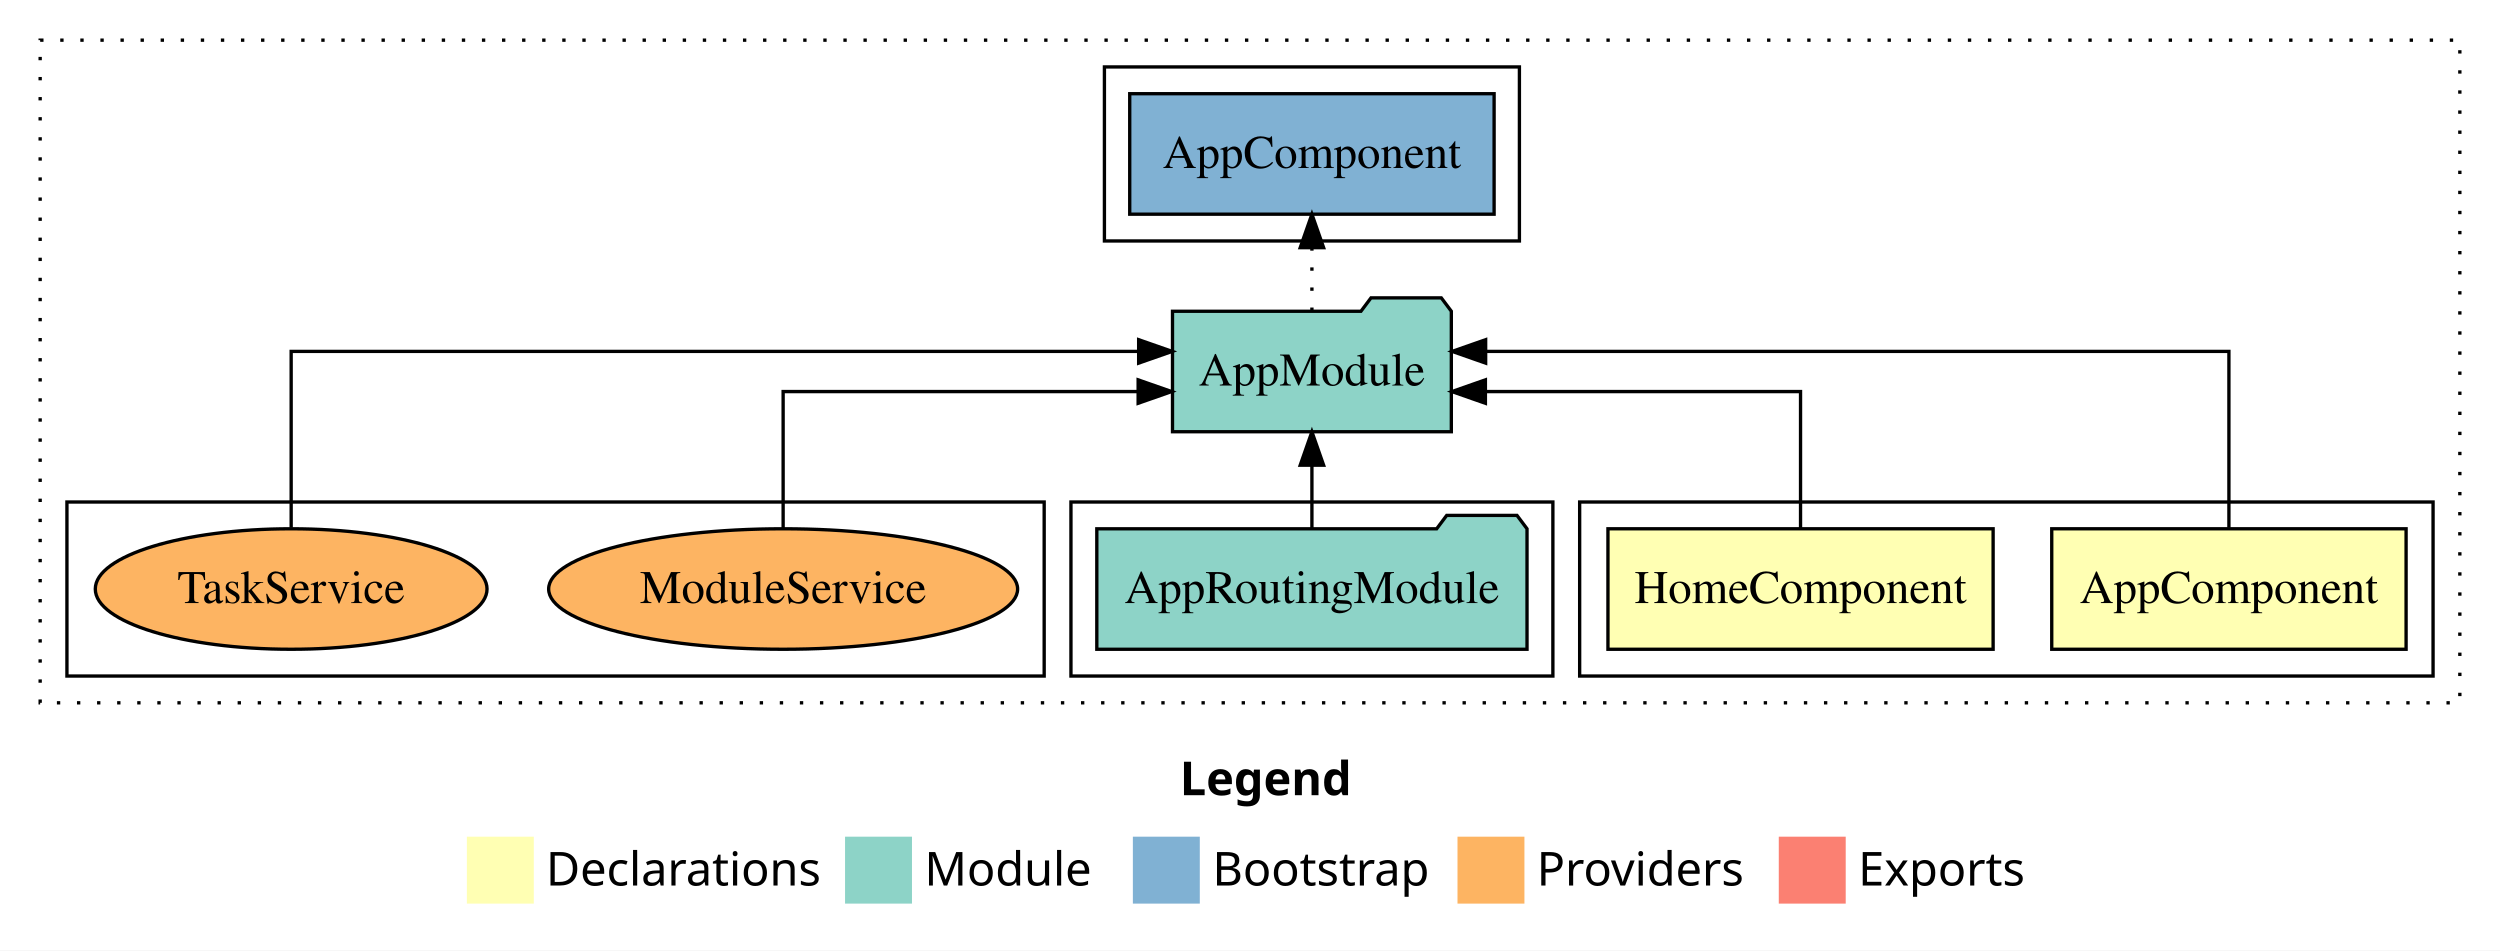
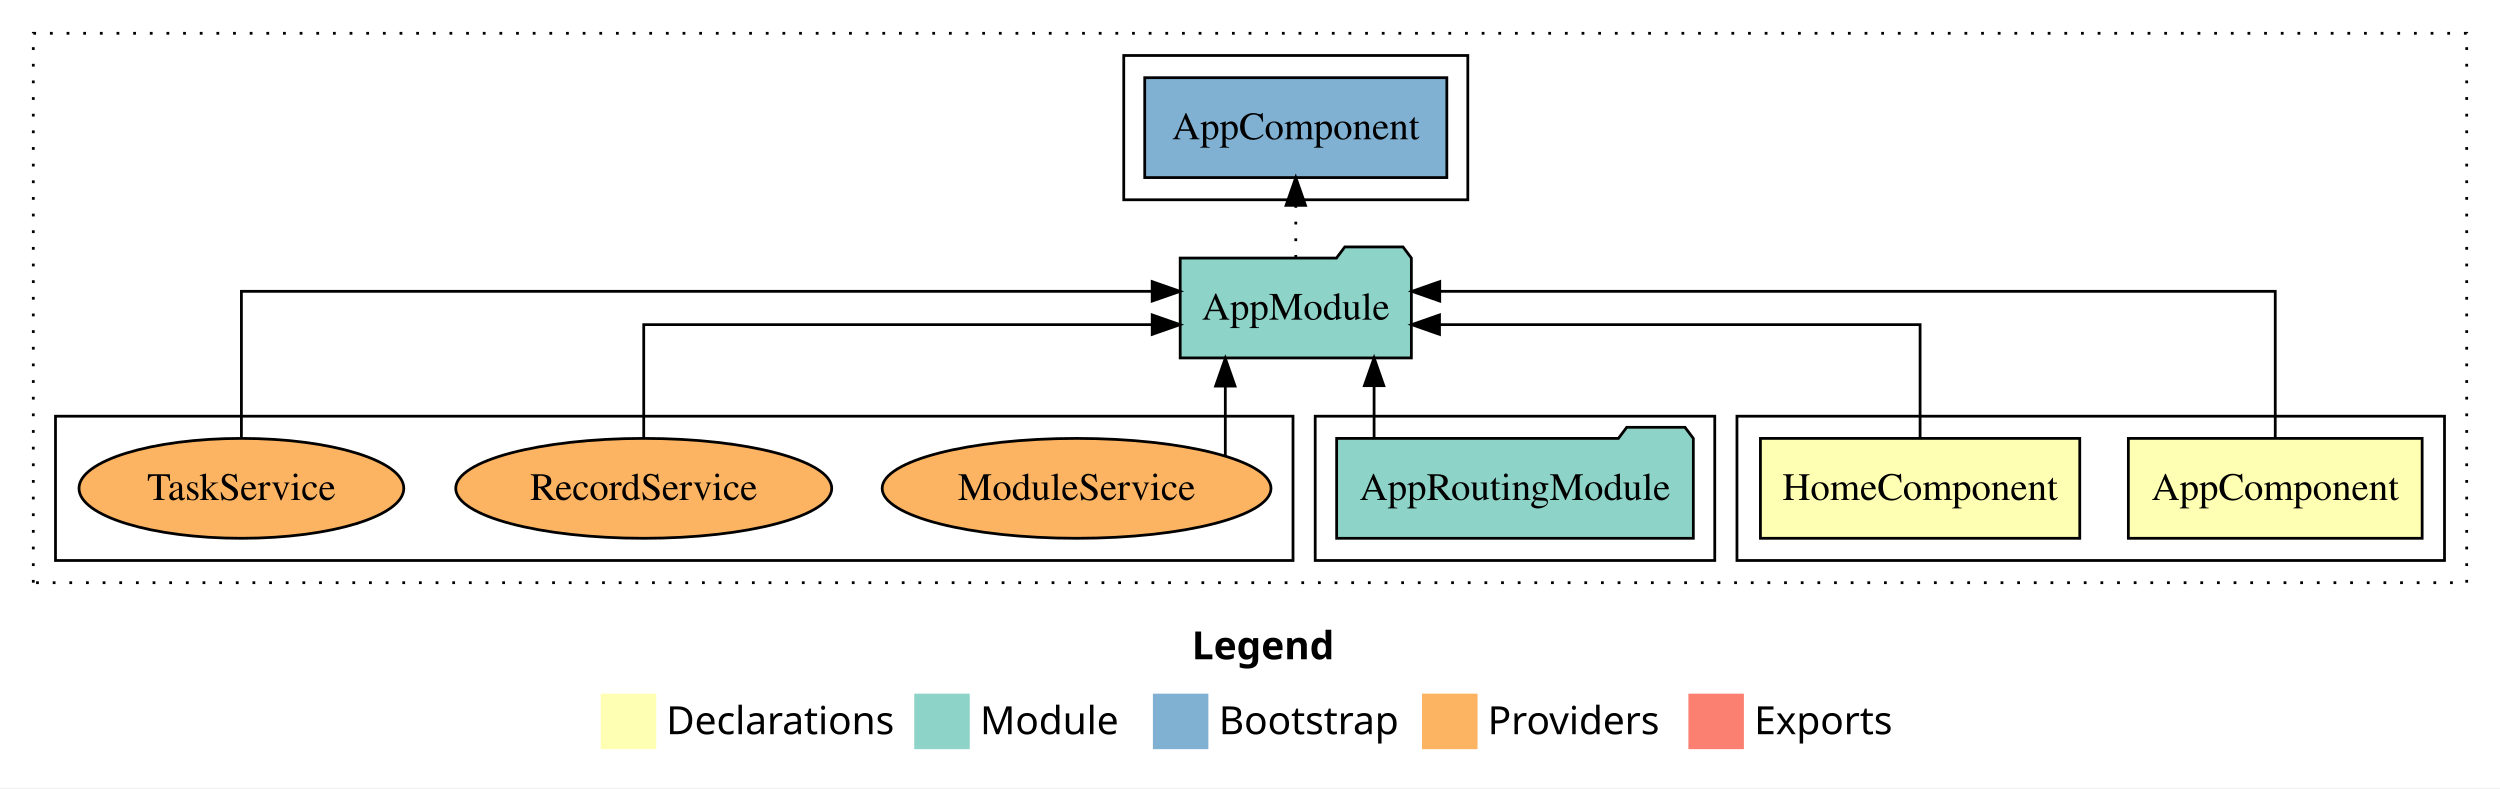
- <svg xmlns="http://www.w3.org/2000/svg" width="747pt" height="284pt" viewBox="0.00 0.00 747.00 284.00">
+ <svg xmlns="http://www.w3.org/2000/svg" width="901pt" height="284pt" viewBox="0.00 0.00 901.00 284.00">
  <g id="graph0" class="graph" transform="scale(1 1) rotate(0) translate(4 280)">
-     <polygon fill="#ffffff" stroke="transparent" points="-4,4 -4,-280 743,-280 743,4 -4,4" />
-     <text text-anchor="start" x="348.509" y="-42.4" font-family="sans-serif" font-weight="bold" font-size="14.00" fill="#000000">Legend</text>
-     <polygon fill="#ffffb3" stroke="transparent" points="135.5,-10 135.5,-30 155.5,-30 155.5,-10 135.5,-10" />
-     <text text-anchor="start" x="159.129" y="-15.4" font-family="sans-serif" font-size="14.00" fill="#000000">  Declarations</text>
-     <polygon fill="#8dd3c7" stroke="transparent" points="248.5,-10 248.5,-30 268.5,-30 268.5,-10 248.5,-10" />
-     <text text-anchor="start" x="272.225" y="-15.4" font-family="sans-serif" font-size="14.00" fill="#000000">  Module</text>
-     <polygon fill="#80b1d3" stroke="transparent" points="334.5,-10 334.5,-30 354.5,-30 354.5,-10 334.5,-10" />
-     <text text-anchor="start" x="358.281" y="-15.4" font-family="sans-serif" font-size="14.00" fill="#000000">  Bootstrap</text>
-     <polygon fill="#fdb462" stroke="transparent" points="431.5,-10 431.5,-30 451.5,-30 451.5,-10 431.5,-10" />
-     <text text-anchor="start" x="455.173" y="-15.4" font-family="sans-serif" font-size="14.00" fill="#000000">  Providers</text>
-     <polygon fill="#fb8072" stroke="transparent" points="527.5,-10 527.5,-30 547.5,-30 547.5,-10 527.5,-10" />
-     <text text-anchor="start" x="551.226" y="-15.4" font-family="sans-serif" font-size="14.00" fill="#000000">  Exports</text>
+     <polygon fill="#ffffff" stroke="transparent" points="-4,4 -4,-280 897,-280 897,4 -4,4" />
+     <text text-anchor="start" x="425.509" y="-42.4" font-family="sans-serif" font-weight="bold" font-size="14.00" fill="#000000">Legend</text>
+     <polygon fill="#ffffb3" stroke="transparent" points="212.5,-10 212.5,-30 232.5,-30 232.5,-10 212.5,-10" />
+     <text text-anchor="start" x="236.129" y="-15.4" font-family="sans-serif" font-size="14.00" fill="#000000">  Declarations</text>
+     <polygon fill="#8dd3c7" stroke="transparent" points="325.5,-10 325.5,-30 345.5,-30 345.5,-10 325.5,-10" />
+     <text text-anchor="start" x="349.225" y="-15.4" font-family="sans-serif" font-size="14.00" fill="#000000">  Module</text>
+     <polygon fill="#80b1d3" stroke="transparent" points="411.5,-10 411.5,-30 431.5,-30 431.5,-10 411.5,-10" />
+     <text text-anchor="start" x="435.281" y="-15.4" font-family="sans-serif" font-size="14.00" fill="#000000">  Bootstrap</text>
+     <polygon fill="#fdb462" stroke="transparent" points="508.5,-10 508.5,-30 528.5,-30 528.5,-10 508.5,-10" />
+     <text text-anchor="start" x="532.173" y="-15.4" font-family="sans-serif" font-size="14.00" fill="#000000">  Providers</text>
+     <polygon fill="#fb8072" stroke="transparent" points="604.5,-10 604.5,-30 624.5,-30 624.5,-10 604.5,-10" />
+     <text text-anchor="start" x="628.226" y="-15.4" font-family="sans-serif" font-size="14.00" fill="#000000">  Exports</text>
    <g id="clust1" class="cluster">
-       <polygon fill="none" stroke="#000000" stroke-dasharray="1,5" points="8,-70 8,-268 731,-268 731,-70 8,-70" />
+       <polygon fill="none" stroke="#000000" stroke-dasharray="1,5" points="8,-70 8,-268 885,-268 885,-70 8,-70" />
    </g>
    <g id="clust2" class="cluster">
-       <polygon fill="none" stroke="#000000" points="468,-78 468,-130 723,-130 723,-78 468,-78" />
+       <polygon fill="none" stroke="#000000" points="622,-78 622,-130 877,-130 877,-78 622,-78" />
    </g>
    <g id="clust5" class="cluster">
-       <polygon fill="none" stroke="#000000" points="316,-78 316,-130 460,-130 460,-78 316,-78" />
+       <polygon fill="none" stroke="#000000" points="470,-78 470,-130 614,-130 614,-78 470,-78" />
    </g>
    <g id="clust7" class="cluster">
-       <polygon fill="none" stroke="#000000" points="326,-208 326,-260 450,-260 450,-208 326,-208" />
+       <polygon fill="none" stroke="#000000" points="401,-208 401,-260 525,-260 525,-208 401,-208" />
    </g>
    <g id="clust8" class="cluster">
-       <polygon fill="none" stroke="#000000" points="16,-78 16,-130 308,-130 308,-78 16,-78" />
+       <polygon fill="none" stroke="#000000" points="16,-78 16,-130 462,-130 462,-78 16,-78" />
    </g>
    <g id="node1" class="node">
-       <polygon fill="#ffffb3" stroke="#000000" points="714.94,-122 609.06,-122 609.06,-86 714.94,-86 714.94,-122" />
-       <text text-anchor="middle" x="662" y="-99.8" font-family="Times,serif" font-size="14.00" fill="#000000">AppComponent</text>
+       <polygon fill="#ffffb3" stroke="#000000" points="868.94,-122 763.06,-122 763.06,-86 868.94,-86 868.94,-122" />
+       <text text-anchor="middle" x="816" y="-99.8" font-family="Times,serif" font-size="14.00" fill="#000000">AppComponent</text>
    </g>
    <g id="node3" class="node">
-       <polygon fill="#8dd3c7" stroke="#000000" points="429.657,-187 426.657,-191 405.657,-191 402.657,-187 346.343,-187 346.343,-151 429.657,-151 429.657,-187" />
-       <text text-anchor="middle" x="388" y="-164.8" font-family="Times,serif" font-size="14.00" fill="#000000">AppModule</text>
+       <polygon fill="#8dd3c7" stroke="#000000" points="504.657,-187 501.657,-191 480.657,-191 477.657,-187 421.343,-187 421.343,-151 504.657,-151 504.657,-187" />
+       <text text-anchor="middle" x="463" y="-164.8" font-family="Times,serif" font-size="14.00" fill="#000000">AppModule</text>
    </g>
    <g id="edge1" class="edge">
-       <path fill="none" stroke="#000000" d="M662,-122.284C662,-143.321 662,-175 662,-175 662,-175 439.913,-175 439.913,-175" />
-       <polygon fill="#000000" stroke="#000000" points="439.913,-171.5 429.913,-175 439.913,-178.5 439.913,-171.5" />
+       <path fill="none" stroke="#000000" d="M816,-122.284C816,-143.321 816,-175 816,-175 816,-175 514.88,-175 514.88,-175" />
+       <polygon fill="#000000" stroke="#000000" points="514.88,-171.5 504.88,-175 514.88,-178.5 514.88,-171.5" />
    </g>
    <g id="node2" class="node">
-       <polygon fill="#ffffb3" stroke="#000000" points="591.545,-122 476.455,-122 476.455,-86 591.545,-86 591.545,-122" />
-       <text text-anchor="middle" x="534" y="-99.8" font-family="Times,serif" font-size="14.00" fill="#000000">HomeComponent</text>
+       <polygon fill="#ffffb3" stroke="#000000" points="745.545,-122 630.455,-122 630.455,-86 745.545,-86 745.545,-122" />
+       <text text-anchor="middle" x="688" y="-99.8" font-family="Times,serif" font-size="14.00" fill="#000000">HomeComponent</text>
    </g>
    <g id="edge2" class="edge">
-       <path fill="none" stroke="#000000" d="M534,-122.022C534,-139.373 534,-163 534,-163 534,-163 439.838,-163 439.838,-163" />
-       <polygon fill="#000000" stroke="#000000" points="439.838,-159.5 429.838,-163 439.838,-166.5 439.838,-159.5" />
+       <path fill="none" stroke="#000000" d="M688,-122.022C688,-139.373 688,-163 688,-163 688,-163 514.793,-163 514.793,-163" />
+       <polygon fill="#000000" stroke="#000000" points="514.793,-159.5 504.793,-163 514.793,-166.5 514.793,-159.5" />
    </g>
    <g id="node5" class="node">
-       <polygon fill="#80b1d3" stroke="#000000" points="442.439,-252 333.561,-252 333.561,-216 442.439,-216 442.439,-252" />
-       <text text-anchor="middle" x="388" y="-229.8" font-family="Times,serif" font-size="14.00" fill="#000000">AppComponent </text>
+       <polygon fill="#80b1d3" stroke="#000000" points="517.439,-252 408.561,-252 408.561,-216 517.439,-216 517.439,-252" />
+       <text text-anchor="middle" x="463" y="-229.8" font-family="Times,serif" font-size="14.00" fill="#000000">AppComponent </text>
    </g>
    <g id="edge4" class="edge">
-       <path fill="none" stroke="#000000" stroke-dasharray="1,5" d="M388,-187.106C388,-187.106 388,-205.991 388,-205.991" />
-       <polygon fill="#000000" stroke="#000000" points="384.5,-205.991 388,-215.991 391.5,-205.991 384.5,-205.991" />
+       <path fill="none" stroke="#000000" stroke-dasharray="1,5" d="M463,-187.106C463,-187.106 463,-205.991 463,-205.991" />
+       <polygon fill="#000000" stroke="#000000" points="459.5,-205.991 463,-215.991 466.5,-205.991 459.5,-205.991" />
    </g>
    <g id="node4" class="node">
-       <polygon fill="#8dd3c7" stroke="#000000" points="452.274,-122 449.274,-126 428.274,-126 425.274,-122 323.726,-122 323.726,-86 452.274,-86 452.274,-122" />
-       <text text-anchor="middle" x="388" y="-99.8" font-family="Times,serif" font-size="14.00" fill="#000000">AppRoutingModule</text>
+       <polygon fill="#8dd3c7" stroke="#000000" points="606.274,-122 603.274,-126 582.274,-126 579.274,-122 477.726,-122 477.726,-86 606.274,-86 606.274,-122" />
+       <text text-anchor="middle" x="542" y="-99.8" font-family="Times,serif" font-size="14.00" fill="#000000">AppRoutingModule</text>
    </g>
    <g id="edge3" class="edge">
-       <path fill="none" stroke="#000000" d="M388,-122.106C388,-122.106 388,-140.991 388,-140.991" />
-       <polygon fill="#000000" stroke="#000000" points="384.5,-140.991 388,-150.991 391.5,-140.991 384.5,-140.991" />
+       <path fill="none" stroke="#000000" d="M491.221,-122.106C491.221,-122.106 491.221,-140.991 491.221,-140.991" />
+       <polygon fill="#000000" stroke="#000000" points="487.721,-140.991 491.221,-150.991 494.721,-140.991 487.721,-140.991" />
    </g>
    <g id="node6" class="node">
-       <ellipse fill="#fdb462" stroke="#000000" cx="230" cy="-104" rx="70.064" ry="18" />
-       <text text-anchor="middle" x="230" y="-99.8" font-family="Times,serif" font-size="14.00" fill="#000000">ModuleService</text>
+       <ellipse fill="#fdb462" stroke="#000000" cx="384" cy="-104" rx="70.064" ry="18" />
+       <text text-anchor="middle" x="384" y="-99.8" font-family="Times,serif" font-size="14.00" fill="#000000">ModuleService</text>
    </g>
    <g id="edge5" class="edge">
-       <path fill="none" stroke="#000000" d="M230,-122.022C230,-139.373 230,-163 230,-163 230,-163 336.074,-163 336.074,-163" />
-       <polygon fill="#000000" stroke="#000000" points="336.074,-166.5 346.074,-163 336.074,-159.5 336.074,-166.5" />
+       <path fill="none" stroke="#000000" d="M437.602,-115.621C437.602,-115.621 437.602,-140.853 437.602,-140.853" />
+       <polygon fill="#000000" stroke="#000000" points="434.102,-140.853 437.602,-150.853 441.102,-140.853 434.102,-140.853" />
    </g>
    <g id="node7" class="node">
+       <ellipse fill="#fdb462" stroke="#000000" cx="228" cy="-104" rx="67.755" ry="18" />
+       <text text-anchor="middle" x="228" y="-99.8" font-family="Times,serif" font-size="14.00" fill="#000000">RecordService</text>
+     </g>
+     <g id="edge6" class="edge">
+       <path fill="none" stroke="#000000" d="M228,-122.022C228,-139.373 228,-163 228,-163 228,-163 411.257,-163 411.257,-163" />
+       <polygon fill="#000000" stroke="#000000" points="411.257,-166.5 421.257,-163 411.257,-159.5 411.257,-166.5" />
+     </g>
+     <g id="node8" class="node">
      <ellipse fill="#fdb462" stroke="#000000" cx="83" cy="-104" rx="58.525" ry="18" />
      <text text-anchor="middle" x="83" y="-99.8" font-family="Times,serif" font-size="14.00" fill="#000000">TaskService</text>
    </g>
-     <g id="edge6" class="edge">
-       <path fill="none" stroke="#000000" d="M83,-122.284C83,-143.321 83,-175 83,-175 83,-175 336.231,-175 336.231,-175" />
-       <polygon fill="#000000" stroke="#000000" points="336.231,-178.5 346.231,-175 336.231,-171.5 336.231,-178.5" />
+     <g id="edge7" class="edge">
+       <path fill="none" stroke="#000000" d="M83,-122.284C83,-143.321 83,-175 83,-175 83,-175 411.246,-175 411.246,-175" />
+       <polygon fill="#000000" stroke="#000000" points="411.246,-178.5 421.246,-175 411.246,-171.5 411.246,-178.5" />
    </g>
  </g>
</svg>
